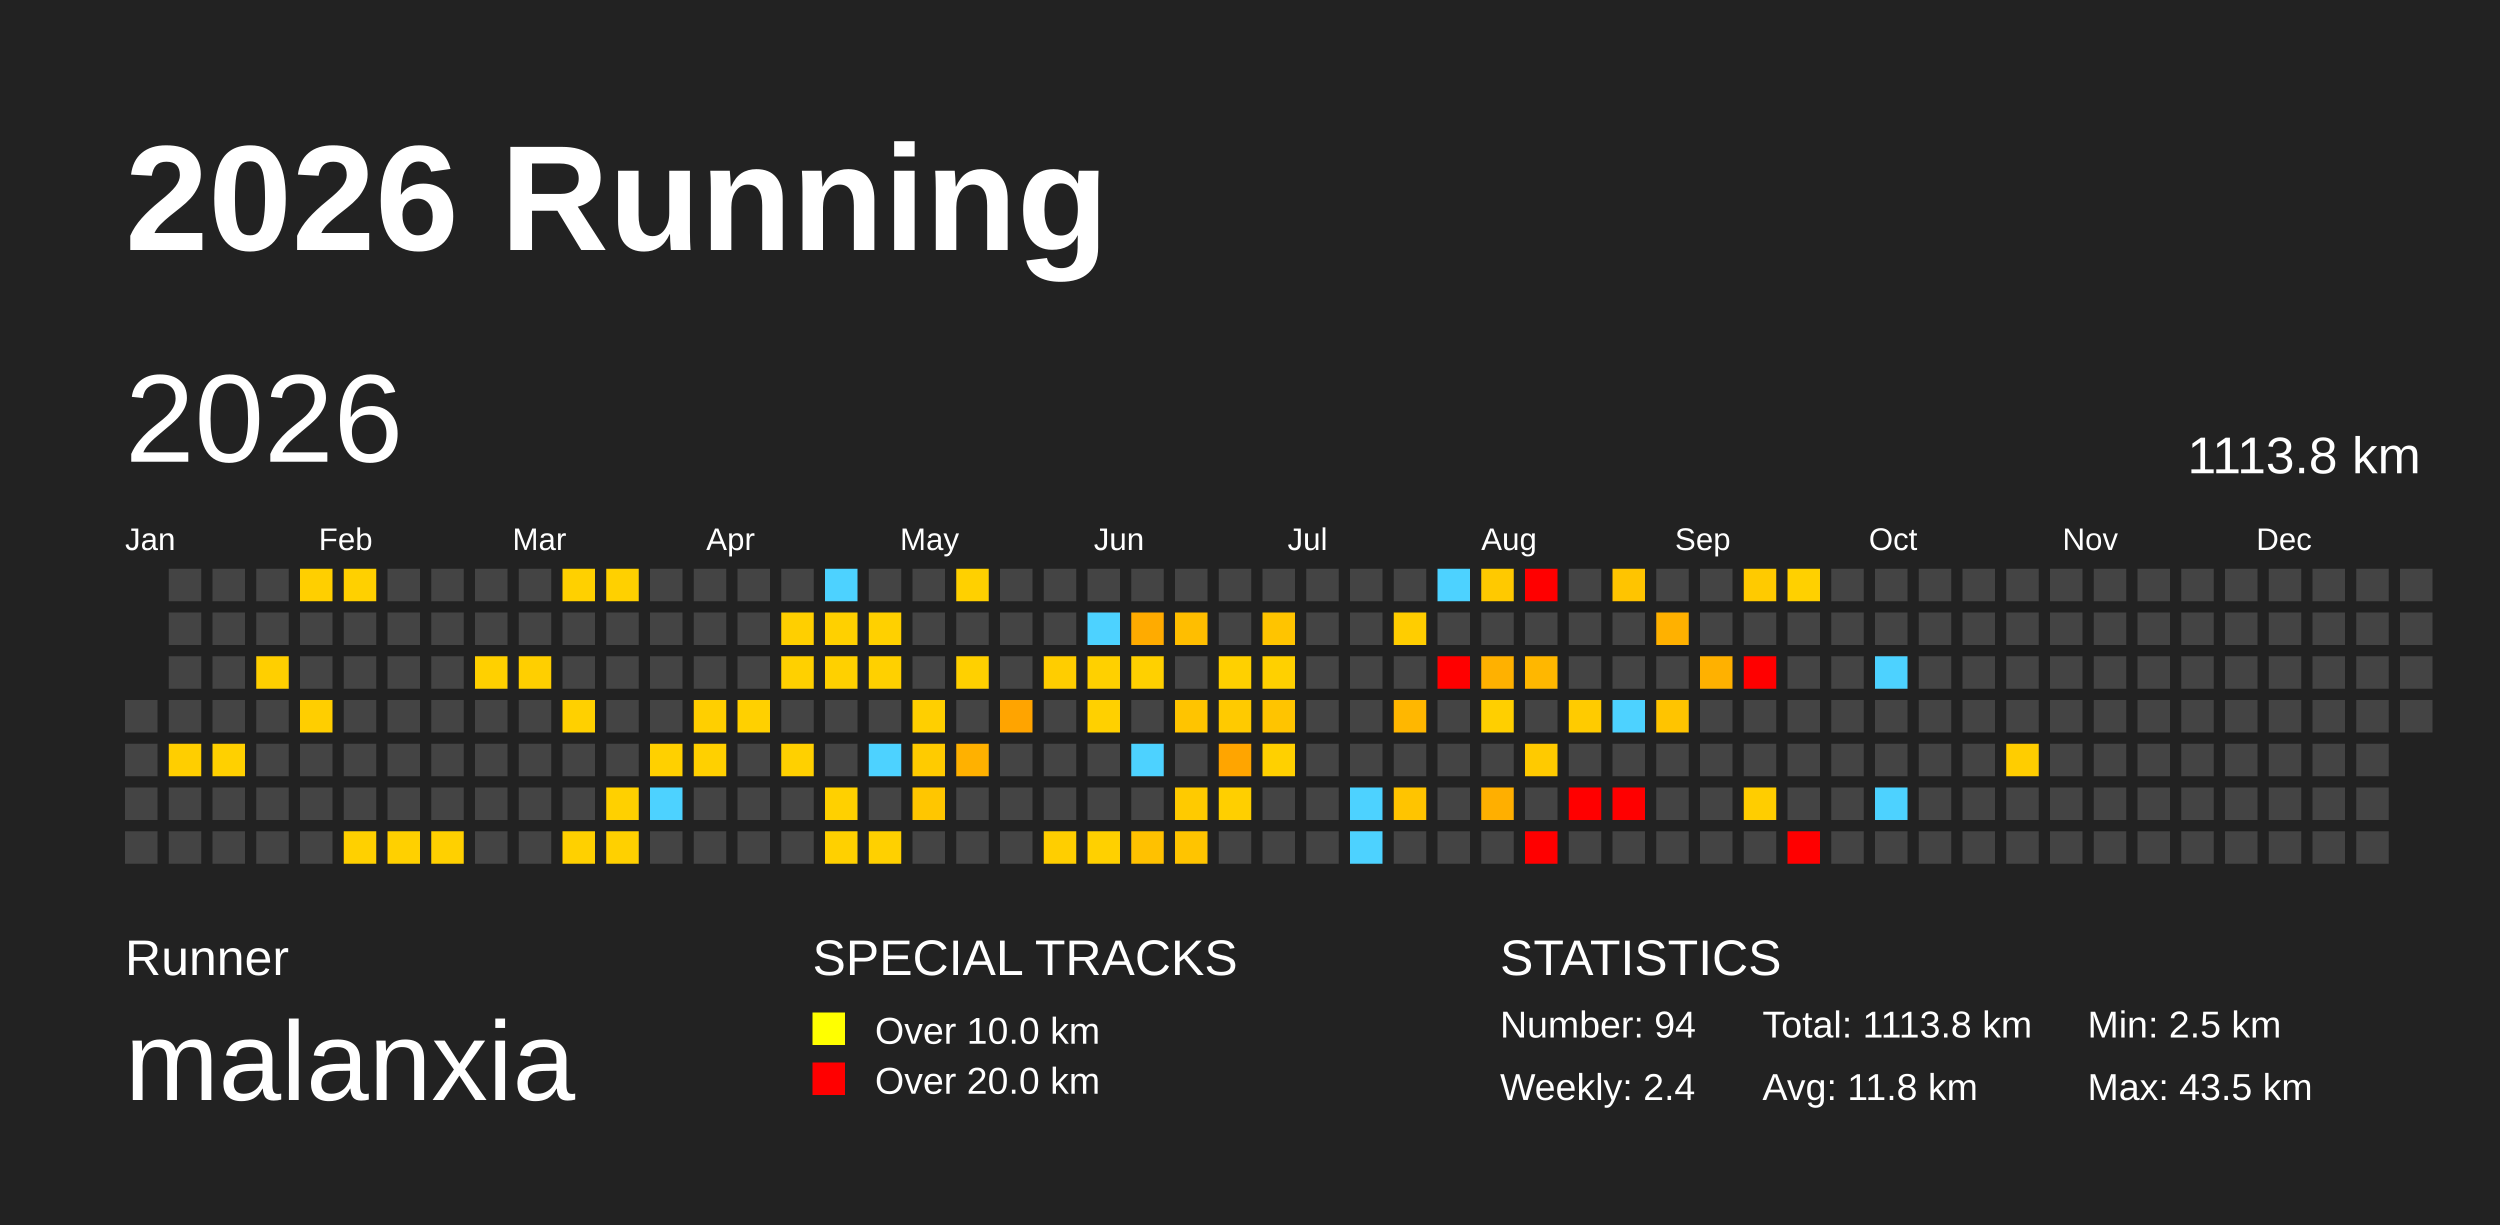
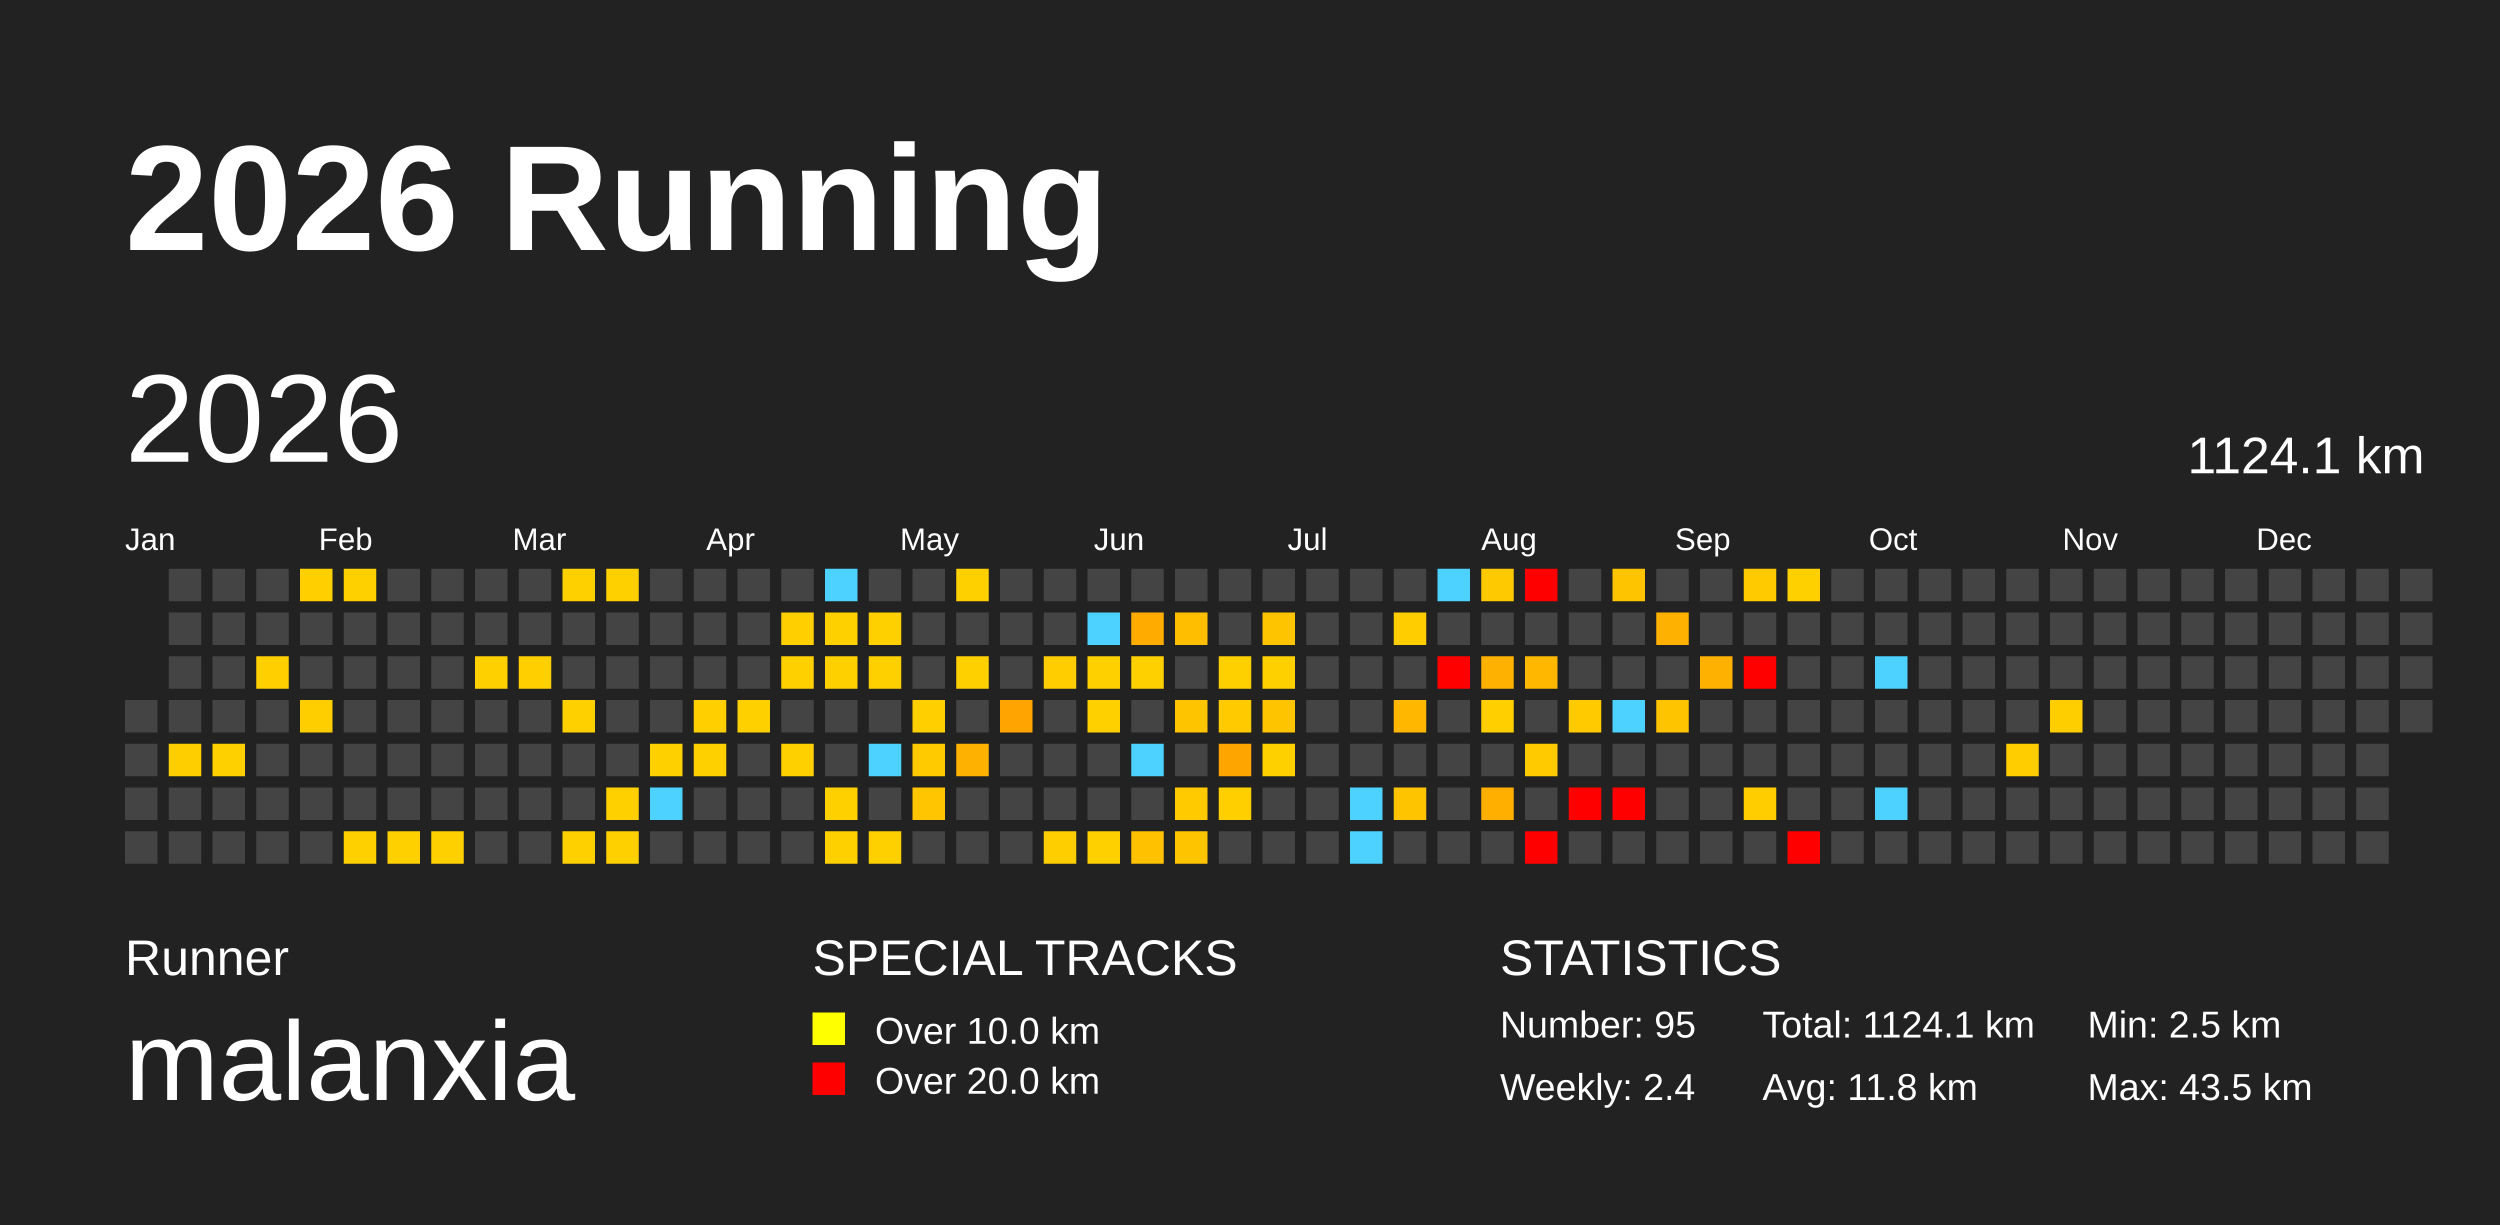
<svg xmlns="http://www.w3.org/2000/svg" baseProfile="full" height="98mm" version="1.1" viewBox="0,0,200,98" width="200mm">
  <defs />
  <rect fill="#222222" height="98" width="200" x="0" y="0" />
  <text fill="#FFFFFF" style="font-size:12px; font-family:Arial; font-weight:bold;" x="10" y="20">2026 Running</text>
  <text fill="#FFFFFF" style="font-size:4px; font-family:Arial" x="10" y="78">Runner</text>
  <text fill="#FFFFFF" style="font-size:9px; font-family:Arial" x="10" y="88">malanxia</text>
  <text fill="#FFFFFF" style="font-size:4px; font-family:Arial" x="65" y="78">SPECIAL TRACKS</text>
  <rect fill="yellow" height="2.6" width="2.6" x="65" y="81" />
  <text fill="#FFFFFF" style="font-size:3px; font-family:Arial" x="70" y="83.5">Over 10.0 km</text>
  <rect fill="red" height="2.6" width="2.6" x="65" y="85" />
  <text fill="#FFFFFF" style="font-size:3px; font-family:Arial" x="70" y="87.5">Over 20.0 km</text>
  <text fill="#FFFFFF" style="font-size:4px; font-family:Arial" x="120" y="78">STATISTICS</text>
-   <text fill="#FFFFFF" style="font-size:3px; font-family:Arial" x="120" y="83">Number: 94</text>
+   <text fill="#FFFFFF" style="font-size:3px; font-family:Arial" x="120" y="83">Number: 95</text>
  <text fill="#FFFFFF" style="font-size:3px; font-family:Arial" x="120" y="88">Weekly: 2.4</text>
-   <text fill="#FFFFFF" style="font-size:3px; font-family:Arial" x="141" y="83">Total: 1113.8 km</text>
+   <text fill="#FFFFFF" style="font-size:3px; font-family:Arial" x="141" y="83">Total: 1124.1 km</text>
  <text fill="#FFFFFF" style="font-size:3px; font-family:Arial" x="141" y="88">Avg: 11.8 km</text>
  <text fill="#FFFFFF" style="font-size:3px; font-family:Arial" x="167" y="83">Min: 2.5 km</text>
  <text fill="#FFFFFF" style="font-size:3px; font-family:Arial" x="167" y="88">Max: 43.5 km</text>
  <text dominant-baseline="hanging" fill="#FFFFFF" style="font-size:10.0px; font-family:Arial;" x="10" y="30">2026</text>
-   <text dominant-baseline="hanging" fill="#FFFFFF" style="font-size:4.125px; font-family:Arial;" x="175" y="35">1113.8 km</text>
+   <text dominant-baseline="hanging" fill="#FFFFFF" style="font-size:4.125px; font-family:Arial;" x="175" y="35">1124.1 km</text>
  <text fill="#FFFFFF" style="font-size:2.5px; font-family:Arial" x="10.0" y="44">Jan</text>
  <text fill="#FFFFFF" style="font-size:2.5px; font-family:Arial" x="25.5" y="44">Feb</text>
  <text fill="#FFFFFF" style="font-size:2.5px; font-family:Arial" x="41.0" y="44">Mar</text>
  <text fill="#FFFFFF" style="font-size:2.5px; font-family:Arial" x="56.5" y="44">Apr</text>
  <text fill="#FFFFFF" style="font-size:2.5px; font-family:Arial" x="72.0" y="44">May</text>
  <text fill="#FFFFFF" style="font-size:2.5px; font-family:Arial" x="87.5" y="44">Jun</text>
  <text fill="#FFFFFF" style="font-size:2.5px; font-family:Arial" x="103.0" y="44">Jul</text>
  <text fill="#FFFFFF" style="font-size:2.5px; font-family:Arial" x="118.5" y="44">Aug</text>
  <text fill="#FFFFFF" style="font-size:2.5px; font-family:Arial" x="134.0" y="44">Sep</text>
  <text fill="#FFFFFF" style="font-size:2.5px; font-family:Arial" x="149.5" y="44">Oct</text>
  <text fill="#FFFFFF" style="font-size:2.5px; font-family:Arial" x="165.0" y="44">Nov</text>
  <text fill="#FFFFFF" style="font-size:2.5px; font-family:Arial" x="180.5" y="44">Dec</text>
  <rect fill="#444444" height="2.6" width="2.6" x="10.0" y="56.0" />
  <rect fill="#444444" height="2.6" width="2.6" x="10.0" y="59.5" />
  <rect fill="#444444" height="2.6" width="2.6" x="10.0" y="63.0" />
  <rect fill="#444444" height="2.6" width="2.6" x="10.0" y="66.5" />
  <rect fill="#444444" height="2.6" width="2.6" x="13.5" y="45.5" />
  <rect fill="#444444" height="2.6" width="2.6" x="13.5" y="49.0" />
  <rect fill="#444444" height="2.6" width="2.6" x="13.5" y="52.5" />
  <rect fill="#444444" height="2.6" width="2.6" x="13.5" y="56.0" />
  <rect fill="#ffce00" height="2.6" width="2.6" x="13.5" y="59.5" />
  <rect fill="#444444" height="2.6" width="2.6" x="13.5" y="63.0" />
  <rect fill="#444444" height="2.6" width="2.6" x="13.5" y="66.5" />
  <rect fill="#444444" height="2.6" width="2.6" x="17.0" y="45.5" />
  <rect fill="#444444" height="2.6" width="2.6" x="17.0" y="49.0" />
  <rect fill="#444444" height="2.6" width="2.6" x="17.0" y="52.5" />
  <rect fill="#444444" height="2.6" width="2.6" x="17.0" y="56.0" />
  <rect fill="#ffd000" height="2.6" width="2.6" x="17.0" y="59.5" />
  <rect fill="#444444" height="2.6" width="2.6" x="17.0" y="63.0" />
  <rect fill="#444444" height="2.6" width="2.6" x="17.0" y="66.5" />
  <rect fill="#444444" height="2.6" width="2.6" x="20.5" y="45.5" />
  <rect fill="#444444" height="2.6" width="2.6" x="20.5" y="49.0" />
  <rect fill="#ffcf00" height="2.6" width="2.6" x="20.5" y="52.5" />
  <rect fill="#444444" height="2.6" width="2.6" x="20.5" y="56.0" />
  <rect fill="#444444" height="2.6" width="2.6" x="20.5" y="59.5" />
  <rect fill="#444444" height="2.6" width="2.6" x="20.5" y="63.0" />
  <rect fill="#444444" height="2.6" width="2.6" x="20.5" y="66.5" />
  <rect fill="#ffcf00" height="2.6" width="2.6" x="24.0" y="45.5" />
  <rect fill="#444444" height="2.6" width="2.6" x="24.0" y="49.0" />
  <rect fill="#444444" height="2.6" width="2.6" x="24.0" y="52.5" />
  <rect fill="#ffce00" height="2.6" width="2.6" x="24.0" y="56.0" />
  <rect fill="#444444" height="2.6" width="2.6" x="24.0" y="59.5" />
  <rect fill="#444444" height="2.6" width="2.6" x="24.0" y="63.0" />
  <rect fill="#444444" height="2.6" width="2.6" x="24.0" y="66.5" />
  <rect fill="#ffd000" height="2.6" width="2.6" x="27.5" y="45.5" />
  <rect fill="#444444" height="2.6" width="2.6" x="27.5" y="49.0" />
  <rect fill="#444444" height="2.6" width="2.6" x="27.5" y="52.5" />
  <rect fill="#444444" height="2.6" width="2.6" x="27.5" y="56.0" />
  <rect fill="#444444" height="2.6" width="2.6" x="27.5" y="59.5" />
  <rect fill="#444444" height="2.6" width="2.6" x="27.5" y="63.0" />
  <rect fill="#ffd000" height="2.6" width="2.6" x="27.5" y="66.5" />
  <rect fill="#444444" height="2.6" width="2.6" x="31.0" y="45.5" />
  <rect fill="#444444" height="2.6" width="2.6" x="31.0" y="49.0" />
  <rect fill="#444444" height="2.6" width="2.6" x="31.0" y="52.5" />
  <rect fill="#444444" height="2.6" width="2.6" x="31.0" y="56.0" />
  <rect fill="#444444" height="2.6" width="2.6" x="31.0" y="59.5" />
  <rect fill="#444444" height="2.6" width="2.6" x="31.0" y="63.0" />
  <rect fill="#ffd000" height="2.6" width="2.6" x="31.0" y="66.5" />
  <rect fill="#444444" height="2.6" width="2.6" x="34.5" y="45.5" />
  <rect fill="#444444" height="2.6" width="2.6" x="34.5" y="49.0" />
  <rect fill="#444444" height="2.6" width="2.6" x="34.5" y="52.5" />
  <rect fill="#444444" height="2.6" width="2.6" x="34.5" y="56.0" />
  <rect fill="#444444" height="2.6" width="2.6" x="34.5" y="59.5" />
  <rect fill="#444444" height="2.6" width="2.6" x="34.5" y="63.0" />
  <rect fill="#ffd000" height="2.6" width="2.6" x="34.5" y="66.5" />
  <rect fill="#444444" height="2.6" width="2.6" x="38.0" y="45.5" />
  <rect fill="#444444" height="2.6" width="2.6" x="38.0" y="49.0" />
  <rect fill="#ffd000" height="2.6" width="2.6" x="38.0" y="52.5" />
  <rect fill="#444444" height="2.6" width="2.6" x="38.0" y="56.0" />
  <rect fill="#444444" height="2.6" width="2.6" x="38.0" y="59.5" />
  <rect fill="#444444" height="2.6" width="2.6" x="38.0" y="63.0" />
  <rect fill="#444444" height="2.6" width="2.6" x="38.0" y="66.5" />
  <rect fill="#444444" height="2.6" width="2.6" x="41.5" y="45.5" />
  <rect fill="#444444" height="2.6" width="2.6" x="41.5" y="49.0" />
  <rect fill="#ffcf00" height="2.6" width="2.6" x="41.5" y="52.5" />
  <rect fill="#444444" height="2.6" width="2.6" x="41.5" y="56.0" />
  <rect fill="#444444" height="2.6" width="2.6" x="41.5" y="59.5" />
  <rect fill="#444444" height="2.6" width="2.6" x="41.5" y="63.0" />
  <rect fill="#444444" height="2.6" width="2.6" x="41.5" y="66.5" />
  <rect fill="#ffd000" height="2.6" width="2.6" x="45.0" y="45.5" />
  <rect fill="#444444" height="2.6" width="2.6" x="45.0" y="49.0" />
  <rect fill="#444444" height="2.6" width="2.6" x="45.0" y="52.5" />
  <rect fill="#ffd000" height="2.6" width="2.6" x="45.0" y="56.0" />
  <rect fill="#444444" height="2.6" width="2.6" x="45.0" y="59.5" />
  <rect fill="#444444" height="2.6" width="2.6" x="45.0" y="63.0" />
  <rect fill="#ffd000" height="2.6" width="2.6" x="45.0" y="66.5" />
  <rect fill="#ffd000" height="2.6" width="2.6" x="48.5" y="45.5" />
  <rect fill="#444444" height="2.6" width="2.6" x="48.5" y="49.0" />
  <rect fill="#444444" height="2.6" width="2.6" x="48.5" y="52.5" />
  <rect fill="#444444" height="2.6" width="2.6" x="48.5" y="56.0" />
  <rect fill="#444444" height="2.6" width="2.6" x="48.5" y="59.5" />
  <rect fill="#ffd000" height="2.6" width="2.6" x="48.5" y="63.0" />
  <rect fill="#ffd000" height="2.6" width="2.6" x="48.5" y="66.5" />
  <rect fill="#444444" height="2.6" width="2.6" x="52.0" y="45.5" />
  <rect fill="#444444" height="2.6" width="2.6" x="52.0" y="49.0" />
  <rect fill="#444444" height="2.6" width="2.6" x="52.0" y="52.5" />
  <rect fill="#444444" height="2.6" width="2.6" x="52.0" y="56.0" />
  <rect fill="#ffd000" height="2.6" width="2.6" x="52.0" y="59.5" />
  <rect fill="#4dd2ff" height="2.6" width="2.6" x="52.0" y="63.0" />
  <rect fill="#444444" height="2.6" width="2.6" x="52.0" y="66.5" />
  <rect fill="#444444" height="2.6" width="2.6" x="55.5" y="45.5" />
  <rect fill="#444444" height="2.6" width="2.6" x="55.5" y="49.0" />
  <rect fill="#444444" height="2.6" width="2.6" x="55.5" y="52.5" />
  <rect fill="#ffcf00" height="2.6" width="2.6" x="55.5" y="56.0" />
  <rect fill="#ffd000" height="2.6" width="2.6" x="55.5" y="59.5" />
  <rect fill="#444444" height="2.6" width="2.6" x="55.5" y="63.0" />
  <rect fill="#444444" height="2.6" width="2.6" x="55.5" y="66.5" />
  <rect fill="#444444" height="2.6" width="2.6" x="59.0" y="45.5" />
  <rect fill="#444444" height="2.6" width="2.6" x="59.0" y="49.0" />
  <rect fill="#444444" height="2.6" width="2.6" x="59.0" y="52.5" />
  <rect fill="#ffd000" height="2.6" width="2.6" x="59.0" y="56.0" />
  <rect fill="#444444" height="2.6" width="2.6" x="59.0" y="59.5" />
  <rect fill="#444444" height="2.6" width="2.6" x="59.0" y="63.0" />
  <rect fill="#444444" height="2.6" width="2.6" x="59.0" y="66.5" />
  <rect fill="#444444" height="2.6" width="2.6" x="62.5" y="45.5" />
  <rect fill="#ffcf00" height="2.6" width="2.6" x="62.5" y="49.0" />
  <rect fill="#ffd000" height="2.6" width="2.6" x="62.5" y="52.5" />
  <rect fill="#444444" height="2.6" width="2.6" x="62.5" y="56.0" />
  <rect fill="#ffd000" height="2.6" width="2.6" x="62.5" y="59.5" />
  <rect fill="#444444" height="2.6" width="2.6" x="62.5" y="63.0" />
  <rect fill="#444444" height="2.6" width="2.6" x="62.5" y="66.5" />
  <rect fill="#4dd2ff" height="2.6" width="2.6" x="66.0" y="45.5" />
  <rect fill="#ffd000" height="2.6" width="2.6" x="66.0" y="49.0" />
  <rect fill="#ffd000" height="2.6" width="2.6" x="66.0" y="52.5" />
  <rect fill="#444444" height="2.6" width="2.6" x="66.0" y="56.0" />
  <rect fill="#444444" height="2.6" width="2.6" x="66.0" y="59.5" />
  <rect fill="#ffd000" height="2.6" width="2.6" x="66.0" y="63.0" />
  <rect fill="#ffd000" height="2.6" width="2.6" x="66.0" y="66.5" />
  <rect fill="#444444" height="2.6" width="2.6" x="69.5" y="45.5" />
  <rect fill="#ffd000" height="2.6" width="2.6" x="69.5" y="49.0" />
  <rect fill="#ffd000" height="2.6" width="2.6" x="69.5" y="52.5" />
  <rect fill="#444444" height="2.6" width="2.6" x="69.5" y="56.0" />
  <rect fill="#4dd2ff" height="2.6" width="2.6" x="69.5" y="59.5" />
  <rect fill="#444444" height="2.6" width="2.6" x="69.5" y="63.0" />
  <rect fill="#ffd000" height="2.6" width="2.6" x="69.5" y="66.5" />
  <rect fill="#444444" height="2.6" width="2.6" x="73.0" y="45.5" />
  <rect fill="#444444" height="2.6" width="2.6" x="73.0" y="49.0" />
  <rect fill="#444444" height="2.6" width="2.6" x="73.0" y="52.5" />
  <rect fill="#ffcf00" height="2.6" width="2.6" x="73.0" y="56.0" />
  <rect fill="#ffcb00" height="2.6" width="2.6" x="73.0" y="59.5" />
  <rect fill="#ffc600" height="2.6" width="2.6" x="73.0" y="63.0" />
  <rect fill="#444444" height="2.6" width="2.6" x="73.0" y="66.5" />
  <rect fill="#ffd000" height="2.6" width="2.6" x="76.5" y="45.5" />
  <rect fill="#444444" height="2.6" width="2.6" x="76.5" y="49.0" />
  <rect fill="#ffd000" height="2.6" width="2.6" x="76.5" y="52.5" />
  <rect fill="#444444" height="2.6" width="2.6" x="76.5" y="56.0" />
  <rect fill="#ffb100" height="2.6" width="2.6" x="76.5" y="59.5" />
  <rect fill="#444444" height="2.6" width="2.6" x="76.5" y="63.0" />
  <rect fill="#444444" height="2.6" width="2.6" x="76.5" y="66.5" />
  <rect fill="#444444" height="2.6" width="2.6" x="80.0" y="45.5" />
  <rect fill="#444444" height="2.6" width="2.6" x="80.0" y="49.0" />
  <rect fill="#444444" height="2.6" width="2.6" x="80.0" y="52.5" />
  <rect fill="#ffa400" height="2.6" width="2.6" x="80.0" y="56.0" />
  <rect fill="#444444" height="2.6" width="2.6" x="80.0" y="59.5" />
  <rect fill="#444444" height="2.6" width="2.6" x="80.0" y="63.0" />
  <rect fill="#444444" height="2.6" width="2.6" x="80.0" y="66.5" />
  <rect fill="#444444" height="2.6" width="2.6" x="83.5" y="45.5" />
  <rect fill="#444444" height="2.6" width="2.6" x="83.5" y="49.0" />
  <rect fill="#ffcd00" height="2.6" width="2.6" x="83.5" y="52.5" />
  <rect fill="#444444" height="2.6" width="2.6" x="83.5" y="56.0" />
  <rect fill="#444444" height="2.6" width="2.6" x="83.5" y="59.5" />
  <rect fill="#444444" height="2.6" width="2.6" x="83.5" y="63.0" />
  <rect fill="#ffce00" height="2.6" width="2.6" x="83.5" y="66.5" />
  <rect fill="#444444" height="2.6" width="2.6" x="87.0" y="45.5" />
  <rect fill="#4dd2ff" height="2.6" width="2.6" x="87.0" y="49.0" />
  <rect fill="#ffd000" height="2.6" width="2.6" x="87.0" y="52.5" />
  <rect fill="#ffd000" height="2.6" width="2.6" x="87.0" y="56.0" />
  <rect fill="#444444" height="2.6" width="2.6" x="87.0" y="59.5" />
  <rect fill="#444444" height="2.6" width="2.6" x="87.0" y="63.0" />
  <rect fill="#ffd000" height="2.6" width="2.6" x="87.0" y="66.5" />
  <rect fill="#444444" height="2.6" width="2.6" x="90.5" y="45.5" />
  <rect fill="#ffab00" height="2.6" width="2.6" x="90.5" y="49.0" />
  <rect fill="#ffd000" height="2.6" width="2.6" x="90.5" y="52.5" />
  <rect fill="#444444" height="2.6" width="2.6" x="90.5" y="56.0" />
  <rect fill="#4dd2ff" height="2.6" width="2.6" x="90.5" y="59.5" />
  <rect fill="#444444" height="2.6" width="2.6" x="90.5" y="63.0" />
  <rect fill="#ffc100" height="2.6" width="2.6" x="90.5" y="66.5" />
  <rect fill="#444444" height="2.6" width="2.6" x="94.0" y="45.5" />
  <rect fill="#ffbe00" height="2.6" width="2.6" x="94.0" y="49.0" />
  <rect fill="#444444" height="2.6" width="2.6" x="94.0" y="52.5" />
  <rect fill="#ffc400" height="2.6" width="2.6" x="94.0" y="56.0" />
  <rect fill="#444444" height="2.6" width="2.6" x="94.0" y="59.5" />
  <rect fill="#ffca00" height="2.6" width="2.6" x="94.0" y="63.0" />
  <rect fill="#ffc400" height="2.6" width="2.6" x="94.0" y="66.5" />
  <rect fill="#444444" height="2.6" width="2.6" x="97.5" y="45.5" />
  <rect fill="#444444" height="2.6" width="2.6" x="97.5" y="49.0" />
  <rect fill="#ffd000" height="2.6" width="2.6" x="97.5" y="52.5" />
  <rect fill="#ffca00" height="2.6" width="2.6" x="97.5" y="56.0" />
  <rect fill="#ffa500" height="2.6" width="2.6" x="97.5" y="59.5" />
  <rect fill="#ffcf00" height="2.6" width="2.6" x="97.5" y="63.0" />
  <rect fill="#444444" height="2.6" width="2.6" x="97.5" y="66.5" />
  <rect fill="#444444" height="2.6" width="2.6" x="101.0" y="45.5" />
  <rect fill="#ffc400" height="2.6" width="2.6" x="101.0" y="49.0" />
  <rect fill="#ffd000" height="2.6" width="2.6" x="101.0" y="52.5" />
  <rect fill="#ffc400" height="2.6" width="2.6" x="101.0" y="56.0" />
  <rect fill="#ffd000" height="2.6" width="2.6" x="101.0" y="59.5" />
  <rect fill="#444444" height="2.6" width="2.6" x="101.0" y="63.0" />
  <rect fill="#444444" height="2.6" width="2.6" x="101.0" y="66.5" />
  <rect fill="#444444" height="2.6" width="2.6" x="104.5" y="45.5" />
  <rect fill="#444444" height="2.6" width="2.6" x="104.5" y="49.0" />
  <rect fill="#444444" height="2.6" width="2.6" x="104.5" y="52.5" />
  <rect fill="#444444" height="2.6" width="2.6" x="104.5" y="56.0" />
  <rect fill="#444444" height="2.6" width="2.6" x="104.5" y="59.5" />
  <rect fill="#444444" height="2.6" width="2.6" x="104.5" y="63.0" />
  <rect fill="#444444" height="2.6" width="2.6" x="104.5" y="66.5" />
  <rect fill="#444444" height="2.6" width="2.6" x="108.0" y="45.5" />
  <rect fill="#444444" height="2.6" width="2.6" x="108.0" y="49.0" />
  <rect fill="#444444" height="2.6" width="2.6" x="108.0" y="52.5" />
  <rect fill="#444444" height="2.6" width="2.6" x="108.0" y="56.0" />
  <rect fill="#444444" height="2.6" width="2.6" x="108.0" y="59.5" />
  <rect fill="#4dd2ff" height="2.6" width="2.6" x="108.0" y="63.0" />
  <rect fill="#4dd2ff" height="2.6" width="2.6" x="108.0" y="66.5" />
  <rect fill="#444444" height="2.6" width="2.6" x="111.5" y="45.5" />
  <rect fill="#ffcd00" height="2.6" width="2.6" x="111.5" y="49.0" />
  <rect fill="#444444" height="2.6" width="2.6" x="111.5" y="52.5" />
  <rect fill="#ffb700" height="2.6" width="2.6" x="111.5" y="56.0" />
  <rect fill="#444444" height="2.6" width="2.6" x="111.5" y="59.5" />
  <rect fill="#ffc400" height="2.6" width="2.6" x="111.5" y="63.0" />
  <rect fill="#444444" height="2.6" width="2.6" x="111.5" y="66.5" />
  <rect fill="#4dd2ff" height="2.6" width="2.6" x="115.0" y="45.5" />
  <rect fill="#444444" height="2.6" width="2.6" x="115.0" y="49.0" />
  <rect fill="red" height="2.6" width="2.6" x="115.0" y="52.5" />
  <rect fill="#444444" height="2.6" width="2.6" x="115.0" y="56.0" />
  <rect fill="#444444" height="2.6" width="2.6" x="115.0" y="59.5" />
  <rect fill="#444444" height="2.6" width="2.6" x="115.0" y="63.0" />
  <rect fill="#444444" height="2.6" width="2.6" x="115.0" y="66.5" />
  <rect fill="#ffc900" height="2.6" width="2.6" x="118.5" y="45.5" />
  <rect fill="#444444" height="2.6" width="2.6" x="118.5" y="49.0" />
  <rect fill="#ffb100" height="2.6" width="2.6" x="118.5" y="52.5" />
  <rect fill="#ffcf00" height="2.6" width="2.6" x="118.5" y="56.0" />
  <rect fill="#444444" height="2.6" width="2.6" x="118.5" y="59.5" />
  <rect fill="#ffaf00" height="2.6" width="2.6" x="118.5" y="63.0" />
  <rect fill="#444444" height="2.6" width="2.6" x="118.5" y="66.5" />
  <rect fill="red" height="2.6" width="2.6" x="122.0" y="45.5" />
  <rect fill="#444444" height="2.6" width="2.6" x="122.0" y="49.0" />
  <rect fill="#ffb700" height="2.6" width="2.6" x="122.0" y="52.5" />
  <rect fill="#444444" height="2.6" width="2.6" x="122.0" y="56.0" />
  <rect fill="#ffca00" height="2.6" width="2.6" x="122.0" y="59.5" />
  <rect fill="#444444" height="2.6" width="2.6" x="122.0" y="63.0" />
  <rect fill="red" height="2.6" width="2.6" x="122.0" y="66.5" />
  <rect fill="#444444" height="2.6" width="2.6" x="125.5" y="45.5" />
  <rect fill="#444444" height="2.6" width="2.6" x="125.5" y="49.0" />
  <rect fill="#444444" height="2.6" width="2.6" x="125.5" y="52.5" />
  <rect fill="#ffcb00" height="2.6" width="2.6" x="125.5" y="56.0" />
  <rect fill="#444444" height="2.6" width="2.6" x="125.5" y="59.5" />
  <rect fill="red" height="2.6" width="2.6" x="125.5" y="63.0" />
  <rect fill="#444444" height="2.6" width="2.6" x="125.5" y="66.5" />
  <rect fill="#ffc400" height="2.6" width="2.6" x="129.0" y="45.5" />
  <rect fill="#444444" height="2.6" width="2.6" x="129.0" y="49.0" />
  <rect fill="#444444" height="2.6" width="2.6" x="129.0" y="52.5" />
  <rect fill="#4dd2ff" height="2.6" width="2.6" x="129.0" y="56.0" />
  <rect fill="#444444" height="2.6" width="2.6" x="129.0" y="59.5" />
  <rect fill="red" height="2.6" width="2.6" x="129.0" y="63.0" />
  <rect fill="#444444" height="2.6" width="2.6" x="129.0" y="66.5" />
  <rect fill="#444444" height="2.6" width="2.6" x="132.5" y="45.5" />
  <rect fill="#ffb100" height="2.6" width="2.6" x="132.5" y="49.0" />
  <rect fill="#444444" height="2.6" width="2.6" x="132.5" y="52.5" />
  <rect fill="#ffc400" height="2.6" width="2.6" x="132.5" y="56.0" />
  <rect fill="#444444" height="2.6" width="2.6" x="132.5" y="59.5" />
  <rect fill="#444444" height="2.6" width="2.6" x="132.5" y="63.0" />
  <rect fill="#444444" height="2.6" width="2.6" x="132.5" y="66.5" />
  <rect fill="#444444" height="2.6" width="2.6" x="136.0" y="45.5" />
  <rect fill="#444444" height="2.6" width="2.6" x="136.0" y="49.0" />
  <rect fill="#ffb100" height="2.6" width="2.6" x="136.0" y="52.5" />
  <rect fill="#444444" height="2.6" width="2.6" x="136.0" y="56.0" />
  <rect fill="#444444" height="2.6" width="2.6" x="136.0" y="59.5" />
  <rect fill="#444444" height="2.6" width="2.6" x="136.0" y="63.0" />
  <rect fill="#444444" height="2.6" width="2.6" x="136.0" y="66.5" />
  <rect fill="#ffca00" height="2.6" width="2.6" x="139.5" y="45.5" />
  <rect fill="#444444" height="2.6" width="2.6" x="139.5" y="49.0" />
  <rect fill="red" height="2.6" width="2.6" x="139.5" y="52.5" />
  <rect fill="#444444" height="2.6" width="2.6" x="139.5" y="56.0" />
  <rect fill="#444444" height="2.6" width="2.6" x="139.5" y="59.5" />
  <rect fill="#ffcd00" height="2.6" width="2.6" x="139.5" y="63.0" />
  <rect fill="#444444" height="2.6" width="2.6" x="139.5" y="66.5" />
  <rect fill="#ffd000" height="2.6" width="2.6" x="143.0" y="45.5" />
  <rect fill="#444444" height="2.6" width="2.6" x="143.0" y="49.0" />
  <rect fill="#444444" height="2.6" width="2.6" x="143.0" y="52.5" />
  <rect fill="#444444" height="2.6" width="2.6" x="143.0" y="56.0" />
  <rect fill="#444444" height="2.6" width="2.6" x="143.0" y="59.5" />
  <rect fill="#444444" height="2.6" width="2.6" x="143.0" y="63.0" />
  <rect fill="red" height="2.6" width="2.6" x="143.0" y="66.5" />
  <rect fill="#444444" height="2.6" width="2.6" x="146.5" y="45.5" />
  <rect fill="#444444" height="2.6" width="2.6" x="146.5" y="49.0" />
  <rect fill="#444444" height="2.6" width="2.6" x="146.5" y="52.5" />
  <rect fill="#444444" height="2.6" width="2.6" x="146.5" y="56.0" />
  <rect fill="#444444" height="2.6" width="2.6" x="146.5" y="59.5" />
  <rect fill="#444444" height="2.6" width="2.6" x="146.5" y="63.0" />
  <rect fill="#444444" height="2.6" width="2.6" x="146.5" y="66.5" />
  <rect fill="#444444" height="2.6" width="2.6" x="150.0" y="45.5" />
  <rect fill="#444444" height="2.6" width="2.6" x="150.0" y="49.0" />
  <rect fill="#4dd2ff" height="2.6" width="2.6" x="150.0" y="52.5" />
  <rect fill="#444444" height="2.6" width="2.6" x="150.0" y="56.0" />
  <rect fill="#444444" height="2.6" width="2.6" x="150.0" y="59.5" />
  <rect fill="#4dd2ff" height="2.6" width="2.6" x="150.0" y="63.0" />
  <rect fill="#444444" height="2.6" width="2.6" x="150.0" y="66.5" />
  <rect fill="#444444" height="2.6" width="2.6" x="153.5" y="45.5" />
  <rect fill="#444444" height="2.6" width="2.6" x="153.5" y="49.0" />
  <rect fill="#444444" height="2.6" width="2.6" x="153.5" y="52.5" />
  <rect fill="#444444" height="2.6" width="2.6" x="153.5" y="56.0" />
  <rect fill="#444444" height="2.6" width="2.6" x="153.5" y="59.5" />
  <rect fill="#444444" height="2.6" width="2.6" x="153.5" y="63.0" />
  <rect fill="#444444" height="2.6" width="2.6" x="153.5" y="66.5" />
  <rect fill="#444444" height="2.6" width="2.6" x="157.0" y="45.5" />
  <rect fill="#444444" height="2.6" width="2.6" x="157.0" y="49.0" />
  <rect fill="#444444" height="2.6" width="2.6" x="157.0" y="52.5" />
  <rect fill="#444444" height="2.6" width="2.6" x="157.0" y="56.0" />
  <rect fill="#444444" height="2.6" width="2.6" x="157.0" y="59.5" />
  <rect fill="#444444" height="2.6" width="2.6" x="157.0" y="63.0" />
  <rect fill="#444444" height="2.6" width="2.6" x="157.0" y="66.5" />
  <rect fill="#444444" height="2.6" width="2.6" x="160.5" y="45.5" />
  <rect fill="#444444" height="2.6" width="2.6" x="160.5" y="49.0" />
  <rect fill="#444444" height="2.6" width="2.6" x="160.5" y="52.5" />
  <rect fill="#444444" height="2.6" width="2.6" x="160.5" y="56.0" />
  <rect fill="#ffcd00" height="2.6" width="2.6" x="160.5" y="59.5" />
  <rect fill="#444444" height="2.6" width="2.6" x="160.5" y="63.0" />
  <rect fill="#444444" height="2.6" width="2.6" x="160.5" y="66.5" />
  <rect fill="#444444" height="2.6" width="2.6" x="164.0" y="45.5" />
  <rect fill="#444444" height="2.6" width="2.6" x="164.0" y="49.0" />
  <rect fill="#444444" height="2.6" width="2.6" x="164.0" y="52.5" />
-   <rect fill="#444444" height="2.6" width="2.6" x="164.0" y="56.0" />
+   <rect fill="#ffce00" height="2.6" width="2.6" x="164.0" y="56.0" />
  <rect fill="#444444" height="2.6" width="2.6" x="164.0" y="59.5" />
  <rect fill="#444444" height="2.6" width="2.6" x="164.0" y="63.0" />
  <rect fill="#444444" height="2.6" width="2.6" x="164.0" y="66.5" />
  <rect fill="#444444" height="2.6" width="2.6" x="167.5" y="45.5" />
  <rect fill="#444444" height="2.6" width="2.6" x="167.5" y="49.0" />
  <rect fill="#444444" height="2.6" width="2.6" x="167.5" y="52.5" />
  <rect fill="#444444" height="2.6" width="2.6" x="167.5" y="56.0" />
  <rect fill="#444444" height="2.6" width="2.6" x="167.5" y="59.5" />
  <rect fill="#444444" height="2.6" width="2.6" x="167.5" y="63.0" />
  <rect fill="#444444" height="2.6" width="2.6" x="167.5" y="66.5" />
  <rect fill="#444444" height="2.6" width="2.6" x="171.0" y="45.5" />
  <rect fill="#444444" height="2.6" width="2.6" x="171.0" y="49.0" />
  <rect fill="#444444" height="2.6" width="2.6" x="171.0" y="52.5" />
  <rect fill="#444444" height="2.6" width="2.6" x="171.0" y="56.0" />
  <rect fill="#444444" height="2.6" width="2.6" x="171.0" y="59.5" />
  <rect fill="#444444" height="2.6" width="2.6" x="171.0" y="63.0" />
  <rect fill="#444444" height="2.6" width="2.6" x="171.0" y="66.5" />
  <rect fill="#444444" height="2.6" width="2.6" x="174.5" y="45.5" />
  <rect fill="#444444" height="2.6" width="2.6" x="174.5" y="49.0" />
  <rect fill="#444444" height="2.6" width="2.6" x="174.5" y="52.5" />
  <rect fill="#444444" height="2.6" width="2.6" x="174.5" y="56.0" />
  <rect fill="#444444" height="2.6" width="2.6" x="174.5" y="59.5" />
  <rect fill="#444444" height="2.6" width="2.6" x="174.5" y="63.0" />
  <rect fill="#444444" height="2.6" width="2.6" x="174.5" y="66.5" />
  <rect fill="#444444" height="2.6" width="2.6" x="178.0" y="45.5" />
  <rect fill="#444444" height="2.6" width="2.6" x="178.0" y="49.0" />
  <rect fill="#444444" height="2.6" width="2.6" x="178.0" y="52.5" />
  <rect fill="#444444" height="2.6" width="2.6" x="178.0" y="56.0" />
  <rect fill="#444444" height="2.6" width="2.6" x="178.0" y="59.5" />
  <rect fill="#444444" height="2.6" width="2.6" x="178.0" y="63.0" />
  <rect fill="#444444" height="2.6" width="2.6" x="178.0" y="66.5" />
  <rect fill="#444444" height="2.6" width="2.6" x="181.5" y="45.5" />
  <rect fill="#444444" height="2.6" width="2.6" x="181.5" y="49.0" />
  <rect fill="#444444" height="2.6" width="2.6" x="181.5" y="52.5" />
  <rect fill="#444444" height="2.6" width="2.6" x="181.5" y="56.0" />
  <rect fill="#444444" height="2.6" width="2.6" x="181.5" y="59.5" />
  <rect fill="#444444" height="2.6" width="2.6" x="181.5" y="63.0" />
  <rect fill="#444444" height="2.6" width="2.6" x="181.5" y="66.5" />
  <rect fill="#444444" height="2.6" width="2.6" x="185.0" y="45.5" />
  <rect fill="#444444" height="2.6" width="2.6" x="185.0" y="49.0" />
  <rect fill="#444444" height="2.6" width="2.6" x="185.0" y="52.5" />
  <rect fill="#444444" height="2.6" width="2.6" x="185.0" y="56.0" />
  <rect fill="#444444" height="2.6" width="2.6" x="185.0" y="59.5" />
  <rect fill="#444444" height="2.6" width="2.6" x="185.0" y="63.0" />
  <rect fill="#444444" height="2.6" width="2.6" x="185.0" y="66.5" />
  <rect fill="#444444" height="2.6" width="2.6" x="188.5" y="45.5" />
  <rect fill="#444444" height="2.6" width="2.6" x="188.5" y="49.0" />
  <rect fill="#444444" height="2.6" width="2.6" x="188.5" y="52.5" />
  <rect fill="#444444" height="2.6" width="2.6" x="188.5" y="56.0" />
  <rect fill="#444444" height="2.6" width="2.6" x="188.5" y="59.5" />
  <rect fill="#444444" height="2.6" width="2.6" x="188.5" y="63.0" />
  <rect fill="#444444" height="2.6" width="2.6" x="188.5" y="66.5" />
  <rect fill="#444444" height="2.6" width="2.6" x="192.0" y="45.5" />
  <rect fill="#444444" height="2.6" width="2.6" x="192.0" y="49.0" />
  <rect fill="#444444" height="2.6" width="2.6" x="192.0" y="52.5" />
  <rect fill="#444444" height="2.6" width="2.6" x="192.0" y="56.0" />
</svg>
